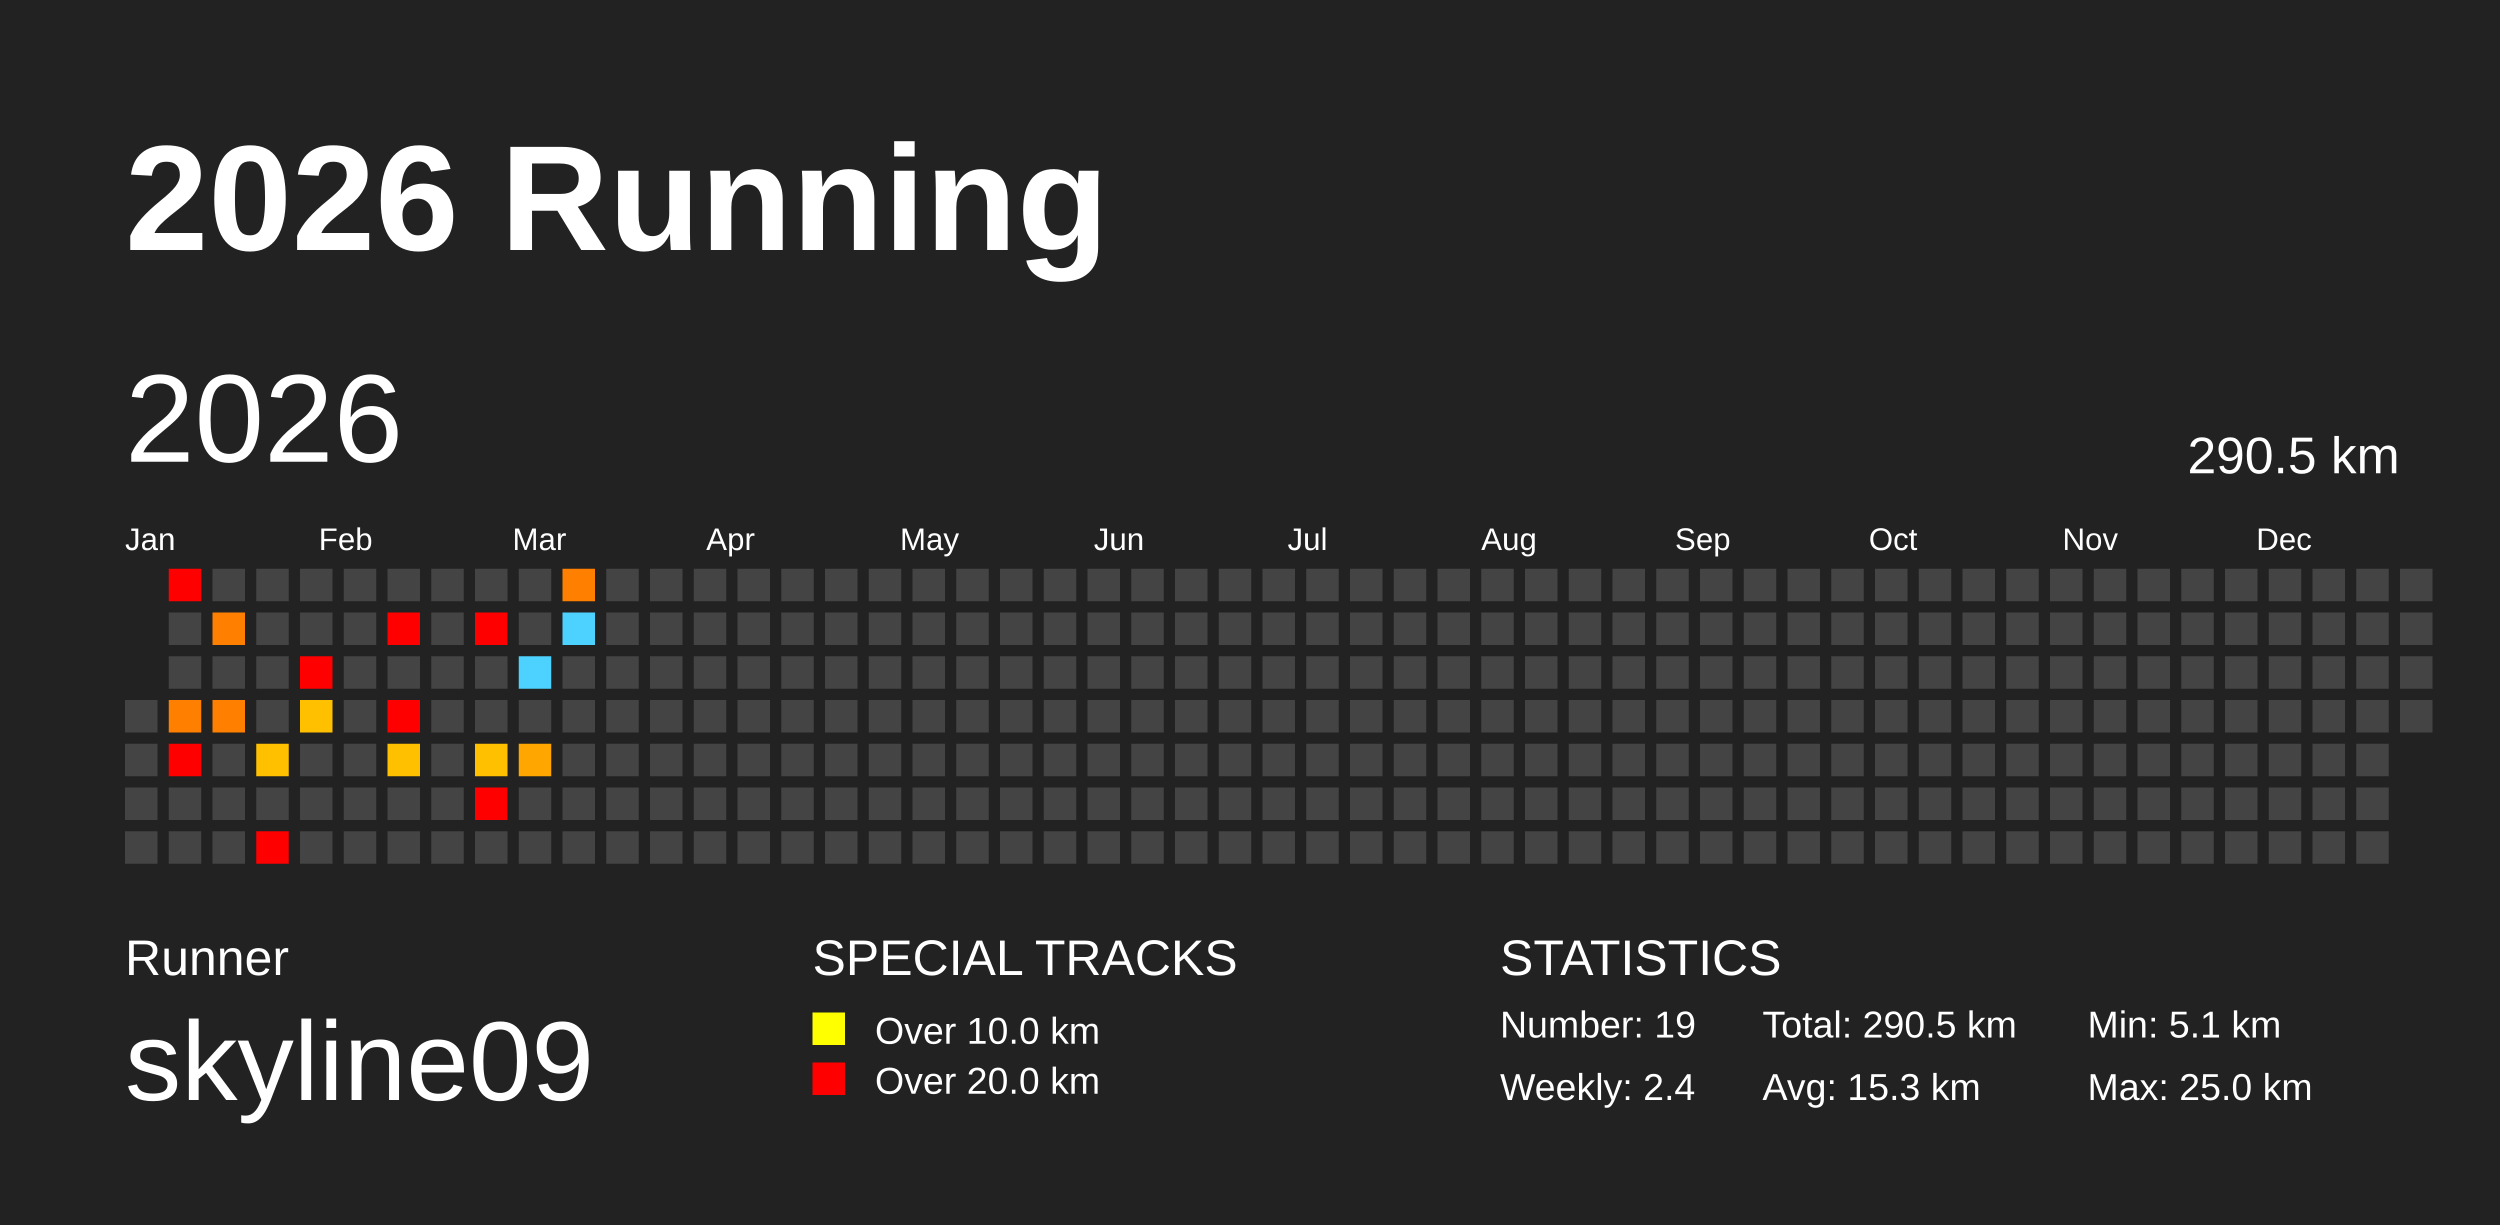
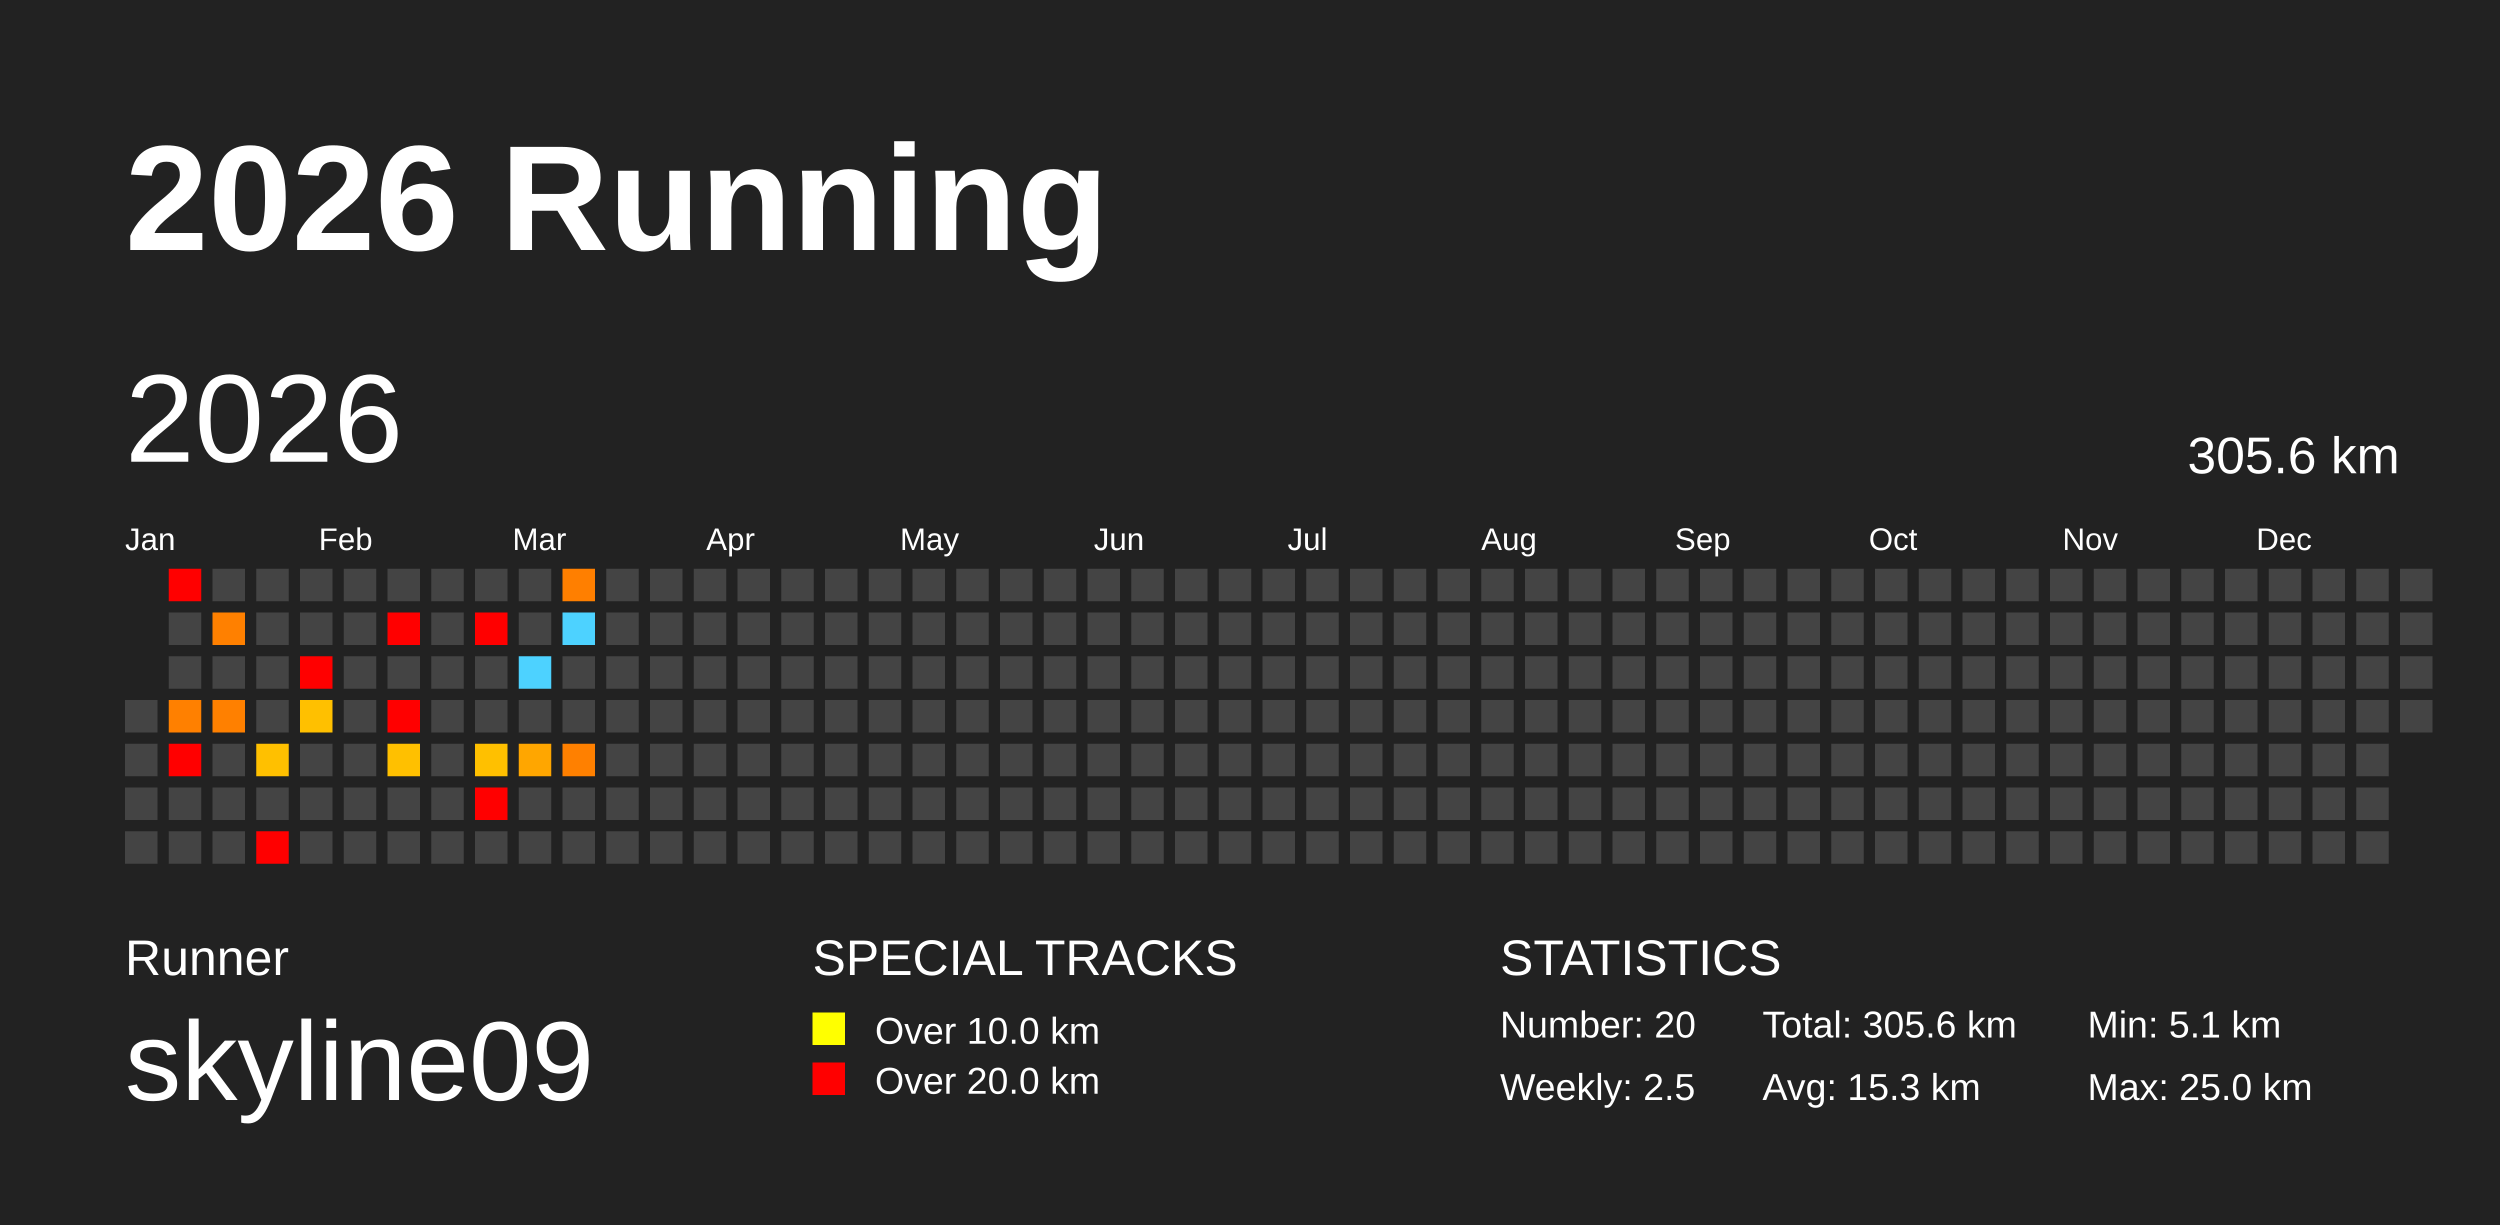
<svg xmlns="http://www.w3.org/2000/svg" baseProfile="full" height="98mm" version="1.1" viewBox="0,0,200,98" width="200mm">
  <defs />
  <rect fill="#222222" height="98" width="200" x="0" y="0" />
  <text fill="#FFFFFF" style="font-size:12px; font-family:Arial; font-weight:bold;" x="10" y="20">2026 Running</text>
  <text fill="#FFFFFF" style="font-size:4px; font-family:Arial" x="10" y="78">Runner</text>
  <text fill="#FFFFFF" style="font-size:9px; font-family:Arial" x="10" y="88">skyline09</text>
  <text fill="#FFFFFF" style="font-size:4px; font-family:Arial" x="65" y="78">SPECIAL TRACKS</text>
  <rect fill="yellow" height="2.6" width="2.6" x="65" y="81" />
  <text fill="#FFFFFF" style="font-size:3px; font-family:Arial" x="70" y="83.5">Over 10.0 km</text>
  <rect fill="red" height="2.6" width="2.6" x="65" y="85" />
  <text fill="#FFFFFF" style="font-size:3px; font-family:Arial" x="70" y="87.5">Over 20.0 km</text>
  <text fill="#FFFFFF" style="font-size:4px; font-family:Arial" x="120" y="78">STATISTICS</text>
-   <text fill="#FFFFFF" style="font-size:3px; font-family:Arial" x="120" y="83">Number: 19</text>
-   <text fill="#FFFFFF" style="font-size:3px; font-family:Arial" x="120" y="88">Weekly: 2.4</text>
-   <text fill="#FFFFFF" style="font-size:3px; font-family:Arial" x="141" y="83">Total: 290.5 km</text>
+   <text fill="#FFFFFF" style="font-size:3px; font-family:Arial" x="120" y="83">Number: 20</text>
+   <text fill="#FFFFFF" style="font-size:3px; font-family:Arial" x="120" y="88">Weekly: 2.5</text>
+   <text fill="#FFFFFF" style="font-size:3px; font-family:Arial" x="141" y="83">Total: 305.6 km</text>
  <text fill="#FFFFFF" style="font-size:3px; font-family:Arial" x="141" y="88">Avg: 15.3 km</text>
  <text fill="#FFFFFF" style="font-size:3px; font-family:Arial" x="167" y="83">Min: 5.1 km</text>
  <text fill="#FFFFFF" style="font-size:3px; font-family:Arial" x="167" y="88">Max: 25.0 km</text>
  <text dominant-baseline="hanging" fill="#FFFFFF" style="font-size:10.0px; font-family:Arial;" x="10" y="30">2026</text>
-   <text dominant-baseline="hanging" fill="#FFFFFF" style="font-size:4.125px; font-family:Arial;" x="175" y="35">290.5 km</text>
+   <text dominant-baseline="hanging" fill="#FFFFFF" style="font-size:4.125px; font-family:Arial;" x="175" y="35">305.6 km</text>
  <text fill="#FFFFFF" style="font-size:2.5px; font-family:Arial" x="10.0" y="44">Jan</text>
  <text fill="#FFFFFF" style="font-size:2.5px; font-family:Arial" x="25.5" y="44">Feb</text>
  <text fill="#FFFFFF" style="font-size:2.5px; font-family:Arial" x="41.0" y="44">Mar</text>
  <text fill="#FFFFFF" style="font-size:2.5px; font-family:Arial" x="56.5" y="44">Apr</text>
  <text fill="#FFFFFF" style="font-size:2.5px; font-family:Arial" x="72.0" y="44">May</text>
  <text fill="#FFFFFF" style="font-size:2.5px; font-family:Arial" x="87.5" y="44">Jun</text>
  <text fill="#FFFFFF" style="font-size:2.5px; font-family:Arial" x="103.0" y="44">Jul</text>
  <text fill="#FFFFFF" style="font-size:2.5px; font-family:Arial" x="118.5" y="44">Aug</text>
  <text fill="#FFFFFF" style="font-size:2.5px; font-family:Arial" x="134.0" y="44">Sep</text>
  <text fill="#FFFFFF" style="font-size:2.5px; font-family:Arial" x="149.5" y="44">Oct</text>
  <text fill="#FFFFFF" style="font-size:2.5px; font-family:Arial" x="165.0" y="44">Nov</text>
  <text fill="#FFFFFF" style="font-size:2.5px; font-family:Arial" x="180.5" y="44">Dec</text>
  <rect fill="#444444" height="2.6" width="2.6" x="10.0" y="56.0" />
  <rect fill="#444444" height="2.6" width="2.6" x="10.0" y="59.5" />
  <rect fill="#444444" height="2.6" width="2.6" x="10.0" y="63.0" />
  <rect fill="#444444" height="2.6" width="2.6" x="10.0" y="66.5" />
  <rect fill="red" height="2.6" width="2.6" x="13.5" y="45.5" />
  <rect fill="#444444" height="2.6" width="2.6" x="13.5" y="49.0" />
  <rect fill="#444444" height="2.6" width="2.6" x="13.5" y="52.5" />
  <rect fill="#ff8000" height="2.6" width="2.6" x="13.5" y="56.0" />
  <rect fill="red" height="2.6" width="2.6" x="13.5" y="59.5" />
  <rect fill="#444444" height="2.6" width="2.6" x="13.5" y="63.0" />
  <rect fill="#444444" height="2.6" width="2.6" x="13.5" y="66.5" />
  <rect fill="#444444" height="2.6" width="2.6" x="17.0" y="45.5" />
  <rect fill="#ff8000" height="2.6" width="2.6" x="17.0" y="49.0" />
  <rect fill="#444444" height="2.6" width="2.6" x="17.0" y="52.5" />
  <rect fill="#ff8000" height="2.6" width="2.6" x="17.0" y="56.0" />
  <rect fill="#444444" height="2.6" width="2.6" x="17.0" y="59.5" />
  <rect fill="#444444" height="2.6" width="2.6" x="17.0" y="63.0" />
  <rect fill="#444444" height="2.6" width="2.6" x="17.0" y="66.5" />
  <rect fill="#444444" height="2.6" width="2.6" x="20.5" y="45.5" />
  <rect fill="#444444" height="2.6" width="2.6" x="20.5" y="49.0" />
  <rect fill="#444444" height="2.6" width="2.6" x="20.5" y="52.5" />
  <rect fill="#444444" height="2.6" width="2.6" x="20.5" y="56.0" />
  <rect fill="#ffc000" height="2.6" width="2.6" x="20.5" y="59.5" />
  <rect fill="#444444" height="2.6" width="2.6" x="20.5" y="63.0" />
  <rect fill="red" height="2.6" width="2.6" x="20.5" y="66.5" />
  <rect fill="#444444" height="2.6" width="2.6" x="24.0" y="45.5" />
  <rect fill="#444444" height="2.6" width="2.6" x="24.0" y="49.0" />
  <rect fill="red" height="2.6" width="2.6" x="24.0" y="52.5" />
  <rect fill="#ffc000" height="2.6" width="2.6" x="24.0" y="56.0" />
  <rect fill="#444444" height="2.6" width="2.6" x="24.0" y="59.5" />
  <rect fill="#444444" height="2.6" width="2.6" x="24.0" y="63.0" />
  <rect fill="#444444" height="2.6" width="2.6" x="24.0" y="66.5" />
  <rect fill="#444444" height="2.6" width="2.6" x="27.5" y="45.5" />
  <rect fill="#444444" height="2.6" width="2.6" x="27.5" y="49.0" />
  <rect fill="#444444" height="2.6" width="2.6" x="27.5" y="52.5" />
  <rect fill="#444444" height="2.6" width="2.6" x="27.5" y="56.0" />
  <rect fill="#444444" height="2.6" width="2.6" x="27.5" y="59.5" />
  <rect fill="#444444" height="2.6" width="2.6" x="27.5" y="63.0" />
  <rect fill="#444444" height="2.6" width="2.6" x="27.5" y="66.5" />
  <rect fill="#444444" height="2.6" width="2.6" x="31.0" y="45.5" />
  <rect fill="red" height="2.6" width="2.6" x="31.0" y="49.0" />
  <rect fill="#444444" height="2.6" width="2.6" x="31.0" y="52.5" />
  <rect fill="red" height="2.6" width="2.6" x="31.0" y="56.0" />
  <rect fill="#ffc000" height="2.6" width="2.6" x="31.0" y="59.5" />
  <rect fill="#444444" height="2.6" width="2.6" x="31.0" y="63.0" />
  <rect fill="#444444" height="2.6" width="2.6" x="31.0" y="66.5" />
  <rect fill="#444444" height="2.6" width="2.6" x="34.5" y="45.5" />
  <rect fill="#444444" height="2.6" width="2.6" x="34.5" y="49.0" />
  <rect fill="#444444" height="2.6" width="2.6" x="34.5" y="52.5" />
  <rect fill="#444444" height="2.6" width="2.6" x="34.5" y="56.0" />
  <rect fill="#444444" height="2.6" width="2.6" x="34.5" y="59.5" />
  <rect fill="#444444" height="2.6" width="2.6" x="34.5" y="63.0" />
  <rect fill="#444444" height="2.6" width="2.6" x="34.5" y="66.5" />
  <rect fill="#444444" height="2.6" width="2.6" x="38.0" y="45.5" />
  <rect fill="red" height="2.6" width="2.6" x="38.0" y="49.0" />
  <rect fill="#444444" height="2.6" width="2.6" x="38.0" y="52.5" />
  <rect fill="#444444" height="2.6" width="2.6" x="38.0" y="56.0" />
  <rect fill="#ffc000" height="2.6" width="2.6" x="38.0" y="59.5" />
  <rect fill="red" height="2.6" width="2.6" x="38.0" y="63.0" />
  <rect fill="#444444" height="2.6" width="2.6" x="38.0" y="66.5" />
  <rect fill="#444444" height="2.6" width="2.6" x="41.5" y="45.5" />
  <rect fill="#444444" height="2.6" width="2.6" x="41.5" y="49.0" />
  <rect fill="#4dd2ff" height="2.6" width="2.6" x="41.5" y="52.5" />
  <rect fill="#444444" height="2.6" width="2.6" x="41.5" y="56.0" />
  <rect fill="#ffa600" height="2.6" width="2.6" x="41.5" y="59.5" />
  <rect fill="#444444" height="2.6" width="2.6" x="41.5" y="63.0" />
  <rect fill="#444444" height="2.6" width="2.6" x="41.5" y="66.5" />
  <rect fill="#ff7f00" height="2.6" width="2.6" x="45.0" y="45.5" />
  <rect fill="#4dd2ff" height="2.6" width="2.6" x="45.0" y="49.0" />
  <rect fill="#444444" height="2.6" width="2.6" x="45.0" y="52.5" />
  <rect fill="#444444" height="2.6" width="2.6" x="45.0" y="56.0" />
-   <rect fill="#444444" height="2.6" width="2.6" x="45.0" y="59.5" />
+   <rect fill="#ff8000" height="2.6" width="2.6" x="45.0" y="59.5" />
  <rect fill="#444444" height="2.6" width="2.6" x="45.0" y="63.0" />
  <rect fill="#444444" height="2.6" width="2.6" x="45.0" y="66.5" />
  <rect fill="#444444" height="2.6" width="2.6" x="48.5" y="45.5" />
  <rect fill="#444444" height="2.6" width="2.6" x="48.5" y="49.0" />
  <rect fill="#444444" height="2.6" width="2.6" x="48.5" y="52.5" />
  <rect fill="#444444" height="2.6" width="2.6" x="48.5" y="56.0" />
  <rect fill="#444444" height="2.6" width="2.6" x="48.5" y="59.5" />
  <rect fill="#444444" height="2.6" width="2.6" x="48.5" y="63.0" />
  <rect fill="#444444" height="2.6" width="2.6" x="48.5" y="66.5" />
  <rect fill="#444444" height="2.6" width="2.6" x="52.0" y="45.5" />
  <rect fill="#444444" height="2.6" width="2.6" x="52.0" y="49.0" />
  <rect fill="#444444" height="2.6" width="2.6" x="52.0" y="52.5" />
  <rect fill="#444444" height="2.6" width="2.6" x="52.0" y="56.0" />
  <rect fill="#444444" height="2.6" width="2.6" x="52.0" y="59.5" />
  <rect fill="#444444" height="2.6" width="2.6" x="52.0" y="63.0" />
  <rect fill="#444444" height="2.6" width="2.6" x="52.0" y="66.5" />
  <rect fill="#444444" height="2.6" width="2.6" x="55.5" y="45.5" />
  <rect fill="#444444" height="2.6" width="2.6" x="55.5" y="49.0" />
  <rect fill="#444444" height="2.6" width="2.6" x="55.5" y="52.5" />
  <rect fill="#444444" height="2.6" width="2.6" x="55.5" y="56.0" />
  <rect fill="#444444" height="2.6" width="2.6" x="55.5" y="59.5" />
  <rect fill="#444444" height="2.6" width="2.6" x="55.5" y="63.0" />
  <rect fill="#444444" height="2.6" width="2.6" x="55.5" y="66.5" />
  <rect fill="#444444" height="2.6" width="2.6" x="59.0" y="45.5" />
  <rect fill="#444444" height="2.6" width="2.6" x="59.0" y="49.0" />
  <rect fill="#444444" height="2.6" width="2.6" x="59.0" y="52.5" />
  <rect fill="#444444" height="2.6" width="2.6" x="59.0" y="56.0" />
  <rect fill="#444444" height="2.6" width="2.6" x="59.0" y="59.5" />
  <rect fill="#444444" height="2.6" width="2.6" x="59.0" y="63.0" />
  <rect fill="#444444" height="2.6" width="2.6" x="59.0" y="66.5" />
  <rect fill="#444444" height="2.6" width="2.6" x="62.5" y="45.5" />
  <rect fill="#444444" height="2.6" width="2.6" x="62.5" y="49.0" />
  <rect fill="#444444" height="2.6" width="2.6" x="62.5" y="52.5" />
  <rect fill="#444444" height="2.6" width="2.6" x="62.5" y="56.0" />
  <rect fill="#444444" height="2.6" width="2.6" x="62.5" y="59.5" />
  <rect fill="#444444" height="2.6" width="2.6" x="62.5" y="63.0" />
  <rect fill="#444444" height="2.6" width="2.6" x="62.5" y="66.5" />
  <rect fill="#444444" height="2.6" width="2.6" x="66.0" y="45.5" />
  <rect fill="#444444" height="2.6" width="2.6" x="66.0" y="49.0" />
  <rect fill="#444444" height="2.6" width="2.6" x="66.0" y="52.5" />
  <rect fill="#444444" height="2.6" width="2.6" x="66.0" y="56.0" />
  <rect fill="#444444" height="2.6" width="2.6" x="66.0" y="59.5" />
  <rect fill="#444444" height="2.6" width="2.6" x="66.0" y="63.0" />
  <rect fill="#444444" height="2.6" width="2.6" x="66.0" y="66.5" />
  <rect fill="#444444" height="2.6" width="2.6" x="69.5" y="45.5" />
  <rect fill="#444444" height="2.6" width="2.6" x="69.5" y="49.0" />
  <rect fill="#444444" height="2.6" width="2.6" x="69.5" y="52.5" />
  <rect fill="#444444" height="2.6" width="2.6" x="69.5" y="56.0" />
  <rect fill="#444444" height="2.6" width="2.6" x="69.5" y="59.5" />
  <rect fill="#444444" height="2.6" width="2.6" x="69.5" y="63.0" />
  <rect fill="#444444" height="2.6" width="2.6" x="69.5" y="66.5" />
  <rect fill="#444444" height="2.6" width="2.6" x="73.0" y="45.5" />
  <rect fill="#444444" height="2.6" width="2.6" x="73.0" y="49.0" />
  <rect fill="#444444" height="2.6" width="2.6" x="73.0" y="52.5" />
  <rect fill="#444444" height="2.6" width="2.6" x="73.0" y="56.0" />
  <rect fill="#444444" height="2.6" width="2.6" x="73.0" y="59.5" />
  <rect fill="#444444" height="2.6" width="2.6" x="73.0" y="63.0" />
  <rect fill="#444444" height="2.6" width="2.6" x="73.0" y="66.5" />
  <rect fill="#444444" height="2.6" width="2.6" x="76.5" y="45.5" />
  <rect fill="#444444" height="2.6" width="2.6" x="76.5" y="49.0" />
  <rect fill="#444444" height="2.6" width="2.6" x="76.5" y="52.5" />
  <rect fill="#444444" height="2.6" width="2.6" x="76.5" y="56.0" />
  <rect fill="#444444" height="2.6" width="2.6" x="76.5" y="59.5" />
  <rect fill="#444444" height="2.6" width="2.6" x="76.5" y="63.0" />
  <rect fill="#444444" height="2.6" width="2.6" x="76.5" y="66.5" />
  <rect fill="#444444" height="2.6" width="2.6" x="80.0" y="45.5" />
  <rect fill="#444444" height="2.6" width="2.6" x="80.0" y="49.0" />
  <rect fill="#444444" height="2.6" width="2.6" x="80.0" y="52.5" />
  <rect fill="#444444" height="2.6" width="2.6" x="80.0" y="56.0" />
  <rect fill="#444444" height="2.6" width="2.6" x="80.0" y="59.5" />
  <rect fill="#444444" height="2.6" width="2.6" x="80.0" y="63.0" />
  <rect fill="#444444" height="2.6" width="2.6" x="80.0" y="66.5" />
  <rect fill="#444444" height="2.6" width="2.6" x="83.5" y="45.5" />
  <rect fill="#444444" height="2.6" width="2.6" x="83.5" y="49.0" />
  <rect fill="#444444" height="2.6" width="2.6" x="83.5" y="52.5" />
  <rect fill="#444444" height="2.6" width="2.6" x="83.5" y="56.0" />
  <rect fill="#444444" height="2.6" width="2.6" x="83.5" y="59.5" />
  <rect fill="#444444" height="2.6" width="2.6" x="83.5" y="63.0" />
  <rect fill="#444444" height="2.6" width="2.6" x="83.5" y="66.5" />
  <rect fill="#444444" height="2.6" width="2.6" x="87.0" y="45.5" />
  <rect fill="#444444" height="2.6" width="2.6" x="87.0" y="49.0" />
  <rect fill="#444444" height="2.6" width="2.6" x="87.0" y="52.5" />
  <rect fill="#444444" height="2.6" width="2.6" x="87.0" y="56.0" />
  <rect fill="#444444" height="2.6" width="2.6" x="87.0" y="59.5" />
  <rect fill="#444444" height="2.6" width="2.6" x="87.0" y="63.0" />
  <rect fill="#444444" height="2.6" width="2.6" x="87.0" y="66.5" />
  <rect fill="#444444" height="2.6" width="2.6" x="90.5" y="45.5" />
  <rect fill="#444444" height="2.6" width="2.6" x="90.5" y="49.0" />
  <rect fill="#444444" height="2.6" width="2.6" x="90.5" y="52.5" />
  <rect fill="#444444" height="2.6" width="2.6" x="90.5" y="56.0" />
  <rect fill="#444444" height="2.6" width="2.6" x="90.5" y="59.5" />
  <rect fill="#444444" height="2.6" width="2.6" x="90.5" y="63.0" />
  <rect fill="#444444" height="2.6" width="2.6" x="90.5" y="66.5" />
  <rect fill="#444444" height="2.6" width="2.6" x="94.0" y="45.5" />
  <rect fill="#444444" height="2.6" width="2.6" x="94.0" y="49.0" />
  <rect fill="#444444" height="2.6" width="2.6" x="94.0" y="52.5" />
  <rect fill="#444444" height="2.6" width="2.6" x="94.0" y="56.0" />
  <rect fill="#444444" height="2.6" width="2.6" x="94.0" y="59.5" />
  <rect fill="#444444" height="2.6" width="2.6" x="94.0" y="63.0" />
  <rect fill="#444444" height="2.6" width="2.6" x="94.0" y="66.5" />
  <rect fill="#444444" height="2.6" width="2.6" x="97.5" y="45.5" />
  <rect fill="#444444" height="2.6" width="2.6" x="97.5" y="49.0" />
  <rect fill="#444444" height="2.6" width="2.6" x="97.5" y="52.5" />
  <rect fill="#444444" height="2.6" width="2.6" x="97.5" y="56.0" />
  <rect fill="#444444" height="2.6" width="2.6" x="97.5" y="59.5" />
  <rect fill="#444444" height="2.6" width="2.6" x="97.5" y="63.0" />
  <rect fill="#444444" height="2.6" width="2.6" x="97.5" y="66.5" />
  <rect fill="#444444" height="2.6" width="2.6" x="101.0" y="45.5" />
  <rect fill="#444444" height="2.6" width="2.6" x="101.0" y="49.0" />
  <rect fill="#444444" height="2.6" width="2.6" x="101.0" y="52.5" />
  <rect fill="#444444" height="2.6" width="2.6" x="101.0" y="56.0" />
  <rect fill="#444444" height="2.6" width="2.6" x="101.0" y="59.5" />
  <rect fill="#444444" height="2.6" width="2.6" x="101.0" y="63.0" />
  <rect fill="#444444" height="2.6" width="2.6" x="101.0" y="66.5" />
  <rect fill="#444444" height="2.6" width="2.6" x="104.5" y="45.5" />
  <rect fill="#444444" height="2.6" width="2.6" x="104.5" y="49.0" />
  <rect fill="#444444" height="2.6" width="2.6" x="104.5" y="52.5" />
  <rect fill="#444444" height="2.6" width="2.6" x="104.5" y="56.0" />
  <rect fill="#444444" height="2.6" width="2.6" x="104.5" y="59.5" />
  <rect fill="#444444" height="2.6" width="2.6" x="104.5" y="63.0" />
  <rect fill="#444444" height="2.6" width="2.6" x="104.5" y="66.5" />
  <rect fill="#444444" height="2.6" width="2.6" x="108.0" y="45.5" />
  <rect fill="#444444" height="2.6" width="2.6" x="108.0" y="49.0" />
  <rect fill="#444444" height="2.6" width="2.6" x="108.0" y="52.5" />
  <rect fill="#444444" height="2.6" width="2.6" x="108.0" y="56.0" />
  <rect fill="#444444" height="2.6" width="2.6" x="108.0" y="59.5" />
  <rect fill="#444444" height="2.6" width="2.6" x="108.0" y="63.0" />
  <rect fill="#444444" height="2.6" width="2.6" x="108.0" y="66.5" />
  <rect fill="#444444" height="2.6" width="2.6" x="111.5" y="45.5" />
  <rect fill="#444444" height="2.6" width="2.6" x="111.5" y="49.0" />
  <rect fill="#444444" height="2.6" width="2.6" x="111.5" y="52.5" />
  <rect fill="#444444" height="2.6" width="2.6" x="111.5" y="56.0" />
  <rect fill="#444444" height="2.6" width="2.6" x="111.5" y="59.5" />
  <rect fill="#444444" height="2.6" width="2.6" x="111.5" y="63.0" />
  <rect fill="#444444" height="2.6" width="2.6" x="111.5" y="66.5" />
  <rect fill="#444444" height="2.6" width="2.6" x="115.0" y="45.5" />
  <rect fill="#444444" height="2.6" width="2.6" x="115.0" y="49.0" />
  <rect fill="#444444" height="2.6" width="2.6" x="115.0" y="52.5" />
  <rect fill="#444444" height="2.6" width="2.6" x="115.0" y="56.0" />
  <rect fill="#444444" height="2.6" width="2.6" x="115.0" y="59.5" />
  <rect fill="#444444" height="2.6" width="2.6" x="115.0" y="63.0" />
  <rect fill="#444444" height="2.6" width="2.6" x="115.0" y="66.5" />
  <rect fill="#444444" height="2.6" width="2.6" x="118.5" y="45.5" />
  <rect fill="#444444" height="2.6" width="2.6" x="118.5" y="49.0" />
  <rect fill="#444444" height="2.6" width="2.6" x="118.5" y="52.5" />
  <rect fill="#444444" height="2.6" width="2.6" x="118.5" y="56.0" />
  <rect fill="#444444" height="2.6" width="2.6" x="118.5" y="59.5" />
  <rect fill="#444444" height="2.6" width="2.6" x="118.5" y="63.0" />
  <rect fill="#444444" height="2.6" width="2.6" x="118.5" y="66.5" />
  <rect fill="#444444" height="2.6" width="2.6" x="122.0" y="45.5" />
  <rect fill="#444444" height="2.6" width="2.6" x="122.0" y="49.0" />
  <rect fill="#444444" height="2.6" width="2.6" x="122.0" y="52.5" />
  <rect fill="#444444" height="2.6" width="2.6" x="122.0" y="56.0" />
  <rect fill="#444444" height="2.6" width="2.6" x="122.0" y="59.5" />
  <rect fill="#444444" height="2.6" width="2.6" x="122.0" y="63.0" />
  <rect fill="#444444" height="2.6" width="2.6" x="122.0" y="66.5" />
  <rect fill="#444444" height="2.6" width="2.6" x="125.5" y="45.5" />
  <rect fill="#444444" height="2.6" width="2.6" x="125.5" y="49.0" />
  <rect fill="#444444" height="2.6" width="2.6" x="125.5" y="52.5" />
  <rect fill="#444444" height="2.6" width="2.6" x="125.5" y="56.0" />
  <rect fill="#444444" height="2.6" width="2.6" x="125.5" y="59.5" />
  <rect fill="#444444" height="2.6" width="2.6" x="125.5" y="63.0" />
  <rect fill="#444444" height="2.6" width="2.6" x="125.5" y="66.5" />
  <rect fill="#444444" height="2.6" width="2.6" x="129.0" y="45.5" />
  <rect fill="#444444" height="2.6" width="2.6" x="129.0" y="49.0" />
  <rect fill="#444444" height="2.6" width="2.6" x="129.0" y="52.5" />
  <rect fill="#444444" height="2.6" width="2.6" x="129.0" y="56.0" />
  <rect fill="#444444" height="2.6" width="2.6" x="129.0" y="59.5" />
  <rect fill="#444444" height="2.6" width="2.6" x="129.0" y="63.0" />
  <rect fill="#444444" height="2.6" width="2.6" x="129.0" y="66.5" />
  <rect fill="#444444" height="2.6" width="2.6" x="132.5" y="45.5" />
  <rect fill="#444444" height="2.6" width="2.6" x="132.5" y="49.0" />
  <rect fill="#444444" height="2.6" width="2.6" x="132.5" y="52.5" />
  <rect fill="#444444" height="2.6" width="2.6" x="132.5" y="56.0" />
  <rect fill="#444444" height="2.6" width="2.6" x="132.5" y="59.5" />
  <rect fill="#444444" height="2.6" width="2.6" x="132.5" y="63.0" />
  <rect fill="#444444" height="2.6" width="2.6" x="132.5" y="66.5" />
  <rect fill="#444444" height="2.6" width="2.6" x="136.0" y="45.5" />
  <rect fill="#444444" height="2.6" width="2.6" x="136.0" y="49.0" />
  <rect fill="#444444" height="2.6" width="2.6" x="136.0" y="52.5" />
  <rect fill="#444444" height="2.6" width="2.6" x="136.0" y="56.0" />
  <rect fill="#444444" height="2.6" width="2.6" x="136.0" y="59.5" />
  <rect fill="#444444" height="2.6" width="2.6" x="136.0" y="63.0" />
  <rect fill="#444444" height="2.6" width="2.6" x="136.0" y="66.5" />
  <rect fill="#444444" height="2.6" width="2.6" x="139.5" y="45.5" />
  <rect fill="#444444" height="2.6" width="2.6" x="139.5" y="49.0" />
  <rect fill="#444444" height="2.6" width="2.6" x="139.5" y="52.5" />
  <rect fill="#444444" height="2.6" width="2.6" x="139.5" y="56.0" />
  <rect fill="#444444" height="2.6" width="2.6" x="139.5" y="59.5" />
  <rect fill="#444444" height="2.6" width="2.6" x="139.5" y="63.0" />
  <rect fill="#444444" height="2.6" width="2.6" x="139.5" y="66.5" />
  <rect fill="#444444" height="2.6" width="2.6" x="143.0" y="45.5" />
  <rect fill="#444444" height="2.6" width="2.6" x="143.0" y="49.0" />
  <rect fill="#444444" height="2.6" width="2.6" x="143.0" y="52.5" />
  <rect fill="#444444" height="2.6" width="2.6" x="143.0" y="56.0" />
  <rect fill="#444444" height="2.6" width="2.6" x="143.0" y="59.5" />
  <rect fill="#444444" height="2.6" width="2.6" x="143.0" y="63.0" />
  <rect fill="#444444" height="2.6" width="2.6" x="143.0" y="66.5" />
  <rect fill="#444444" height="2.6" width="2.6" x="146.5" y="45.5" />
  <rect fill="#444444" height="2.6" width="2.6" x="146.5" y="49.0" />
  <rect fill="#444444" height="2.6" width="2.6" x="146.5" y="52.5" />
  <rect fill="#444444" height="2.6" width="2.6" x="146.5" y="56.0" />
  <rect fill="#444444" height="2.6" width="2.6" x="146.5" y="59.5" />
  <rect fill="#444444" height="2.6" width="2.6" x="146.5" y="63.0" />
  <rect fill="#444444" height="2.6" width="2.6" x="146.5" y="66.5" />
  <rect fill="#444444" height="2.6" width="2.6" x="150.0" y="45.5" />
  <rect fill="#444444" height="2.6" width="2.6" x="150.0" y="49.0" />
  <rect fill="#444444" height="2.6" width="2.6" x="150.0" y="52.5" />
  <rect fill="#444444" height="2.6" width="2.6" x="150.0" y="56.0" />
  <rect fill="#444444" height="2.6" width="2.6" x="150.0" y="59.5" />
  <rect fill="#444444" height="2.6" width="2.6" x="150.0" y="63.0" />
  <rect fill="#444444" height="2.6" width="2.6" x="150.0" y="66.5" />
  <rect fill="#444444" height="2.6" width="2.6" x="153.5" y="45.5" />
  <rect fill="#444444" height="2.6" width="2.6" x="153.5" y="49.0" />
  <rect fill="#444444" height="2.6" width="2.6" x="153.5" y="52.5" />
  <rect fill="#444444" height="2.6" width="2.6" x="153.5" y="56.0" />
  <rect fill="#444444" height="2.6" width="2.6" x="153.5" y="59.5" />
  <rect fill="#444444" height="2.6" width="2.6" x="153.5" y="63.0" />
  <rect fill="#444444" height="2.6" width="2.6" x="153.5" y="66.5" />
  <rect fill="#444444" height="2.6" width="2.6" x="157.0" y="45.5" />
  <rect fill="#444444" height="2.6" width="2.6" x="157.0" y="49.0" />
  <rect fill="#444444" height="2.6" width="2.6" x="157.0" y="52.5" />
  <rect fill="#444444" height="2.6" width="2.6" x="157.0" y="56.0" />
  <rect fill="#444444" height="2.6" width="2.6" x="157.0" y="59.5" />
  <rect fill="#444444" height="2.6" width="2.6" x="157.0" y="63.0" />
  <rect fill="#444444" height="2.6" width="2.6" x="157.0" y="66.5" />
  <rect fill="#444444" height="2.6" width="2.6" x="160.5" y="45.5" />
  <rect fill="#444444" height="2.6" width="2.6" x="160.5" y="49.0" />
  <rect fill="#444444" height="2.6" width="2.6" x="160.5" y="52.5" />
  <rect fill="#444444" height="2.6" width="2.6" x="160.5" y="56.0" />
  <rect fill="#444444" height="2.6" width="2.6" x="160.5" y="59.5" />
  <rect fill="#444444" height="2.6" width="2.6" x="160.5" y="63.0" />
  <rect fill="#444444" height="2.6" width="2.6" x="160.5" y="66.5" />
  <rect fill="#444444" height="2.6" width="2.6" x="164.0" y="45.5" />
  <rect fill="#444444" height="2.6" width="2.6" x="164.0" y="49.0" />
  <rect fill="#444444" height="2.6" width="2.6" x="164.0" y="52.5" />
  <rect fill="#444444" height="2.6" width="2.6" x="164.0" y="56.0" />
  <rect fill="#444444" height="2.6" width="2.6" x="164.0" y="59.5" />
  <rect fill="#444444" height="2.6" width="2.6" x="164.0" y="63.0" />
  <rect fill="#444444" height="2.6" width="2.6" x="164.0" y="66.5" />
  <rect fill="#444444" height="2.6" width="2.6" x="167.5" y="45.5" />
  <rect fill="#444444" height="2.6" width="2.6" x="167.5" y="49.0" />
  <rect fill="#444444" height="2.6" width="2.6" x="167.5" y="52.5" />
  <rect fill="#444444" height="2.6" width="2.6" x="167.5" y="56.0" />
  <rect fill="#444444" height="2.6" width="2.6" x="167.5" y="59.5" />
  <rect fill="#444444" height="2.6" width="2.6" x="167.5" y="63.0" />
  <rect fill="#444444" height="2.6" width="2.6" x="167.5" y="66.5" />
  <rect fill="#444444" height="2.6" width="2.6" x="171.0" y="45.5" />
  <rect fill="#444444" height="2.6" width="2.6" x="171.0" y="49.0" />
  <rect fill="#444444" height="2.6" width="2.6" x="171.0" y="52.5" />
  <rect fill="#444444" height="2.6" width="2.6" x="171.0" y="56.0" />
  <rect fill="#444444" height="2.6" width="2.6" x="171.0" y="59.5" />
  <rect fill="#444444" height="2.6" width="2.6" x="171.0" y="63.0" />
  <rect fill="#444444" height="2.6" width="2.6" x="171.0" y="66.5" />
  <rect fill="#444444" height="2.6" width="2.6" x="174.5" y="45.5" />
  <rect fill="#444444" height="2.6" width="2.6" x="174.5" y="49.0" />
  <rect fill="#444444" height="2.6" width="2.6" x="174.5" y="52.5" />
  <rect fill="#444444" height="2.6" width="2.6" x="174.5" y="56.0" />
  <rect fill="#444444" height="2.6" width="2.6" x="174.5" y="59.5" />
  <rect fill="#444444" height="2.6" width="2.6" x="174.5" y="63.0" />
  <rect fill="#444444" height="2.6" width="2.6" x="174.5" y="66.5" />
  <rect fill="#444444" height="2.6" width="2.6" x="178.0" y="45.5" />
  <rect fill="#444444" height="2.6" width="2.6" x="178.0" y="49.0" />
  <rect fill="#444444" height="2.6" width="2.6" x="178.0" y="52.5" />
  <rect fill="#444444" height="2.6" width="2.6" x="178.0" y="56.0" />
  <rect fill="#444444" height="2.6" width="2.6" x="178.0" y="59.5" />
  <rect fill="#444444" height="2.6" width="2.6" x="178.0" y="63.0" />
  <rect fill="#444444" height="2.6" width="2.6" x="178.0" y="66.5" />
  <rect fill="#444444" height="2.6" width="2.6" x="181.5" y="45.5" />
  <rect fill="#444444" height="2.6" width="2.6" x="181.5" y="49.0" />
  <rect fill="#444444" height="2.6" width="2.6" x="181.5" y="52.5" />
  <rect fill="#444444" height="2.6" width="2.6" x="181.5" y="56.0" />
  <rect fill="#444444" height="2.6" width="2.6" x="181.5" y="59.5" />
  <rect fill="#444444" height="2.6" width="2.6" x="181.5" y="63.0" />
  <rect fill="#444444" height="2.6" width="2.6" x="181.5" y="66.5" />
  <rect fill="#444444" height="2.6" width="2.6" x="185.0" y="45.5" />
  <rect fill="#444444" height="2.6" width="2.6" x="185.0" y="49.0" />
  <rect fill="#444444" height="2.6" width="2.6" x="185.0" y="52.5" />
  <rect fill="#444444" height="2.6" width="2.6" x="185.0" y="56.0" />
  <rect fill="#444444" height="2.6" width="2.6" x="185.0" y="59.5" />
  <rect fill="#444444" height="2.6" width="2.6" x="185.0" y="63.0" />
  <rect fill="#444444" height="2.6" width="2.6" x="185.0" y="66.5" />
  <rect fill="#444444" height="2.6" width="2.6" x="188.5" y="45.5" />
  <rect fill="#444444" height="2.6" width="2.6" x="188.5" y="49.0" />
  <rect fill="#444444" height="2.6" width="2.6" x="188.5" y="52.5" />
  <rect fill="#444444" height="2.6" width="2.6" x="188.5" y="56.0" />
  <rect fill="#444444" height="2.6" width="2.6" x="188.5" y="59.5" />
  <rect fill="#444444" height="2.6" width="2.6" x="188.5" y="63.0" />
  <rect fill="#444444" height="2.6" width="2.6" x="188.5" y="66.5" />
  <rect fill="#444444" height="2.6" width="2.6" x="192.0" y="45.5" />
  <rect fill="#444444" height="2.6" width="2.6" x="192.0" y="49.0" />
  <rect fill="#444444" height="2.6" width="2.6" x="192.0" y="52.5" />
  <rect fill="#444444" height="2.6" width="2.6" x="192.0" y="56.0" />
</svg>
